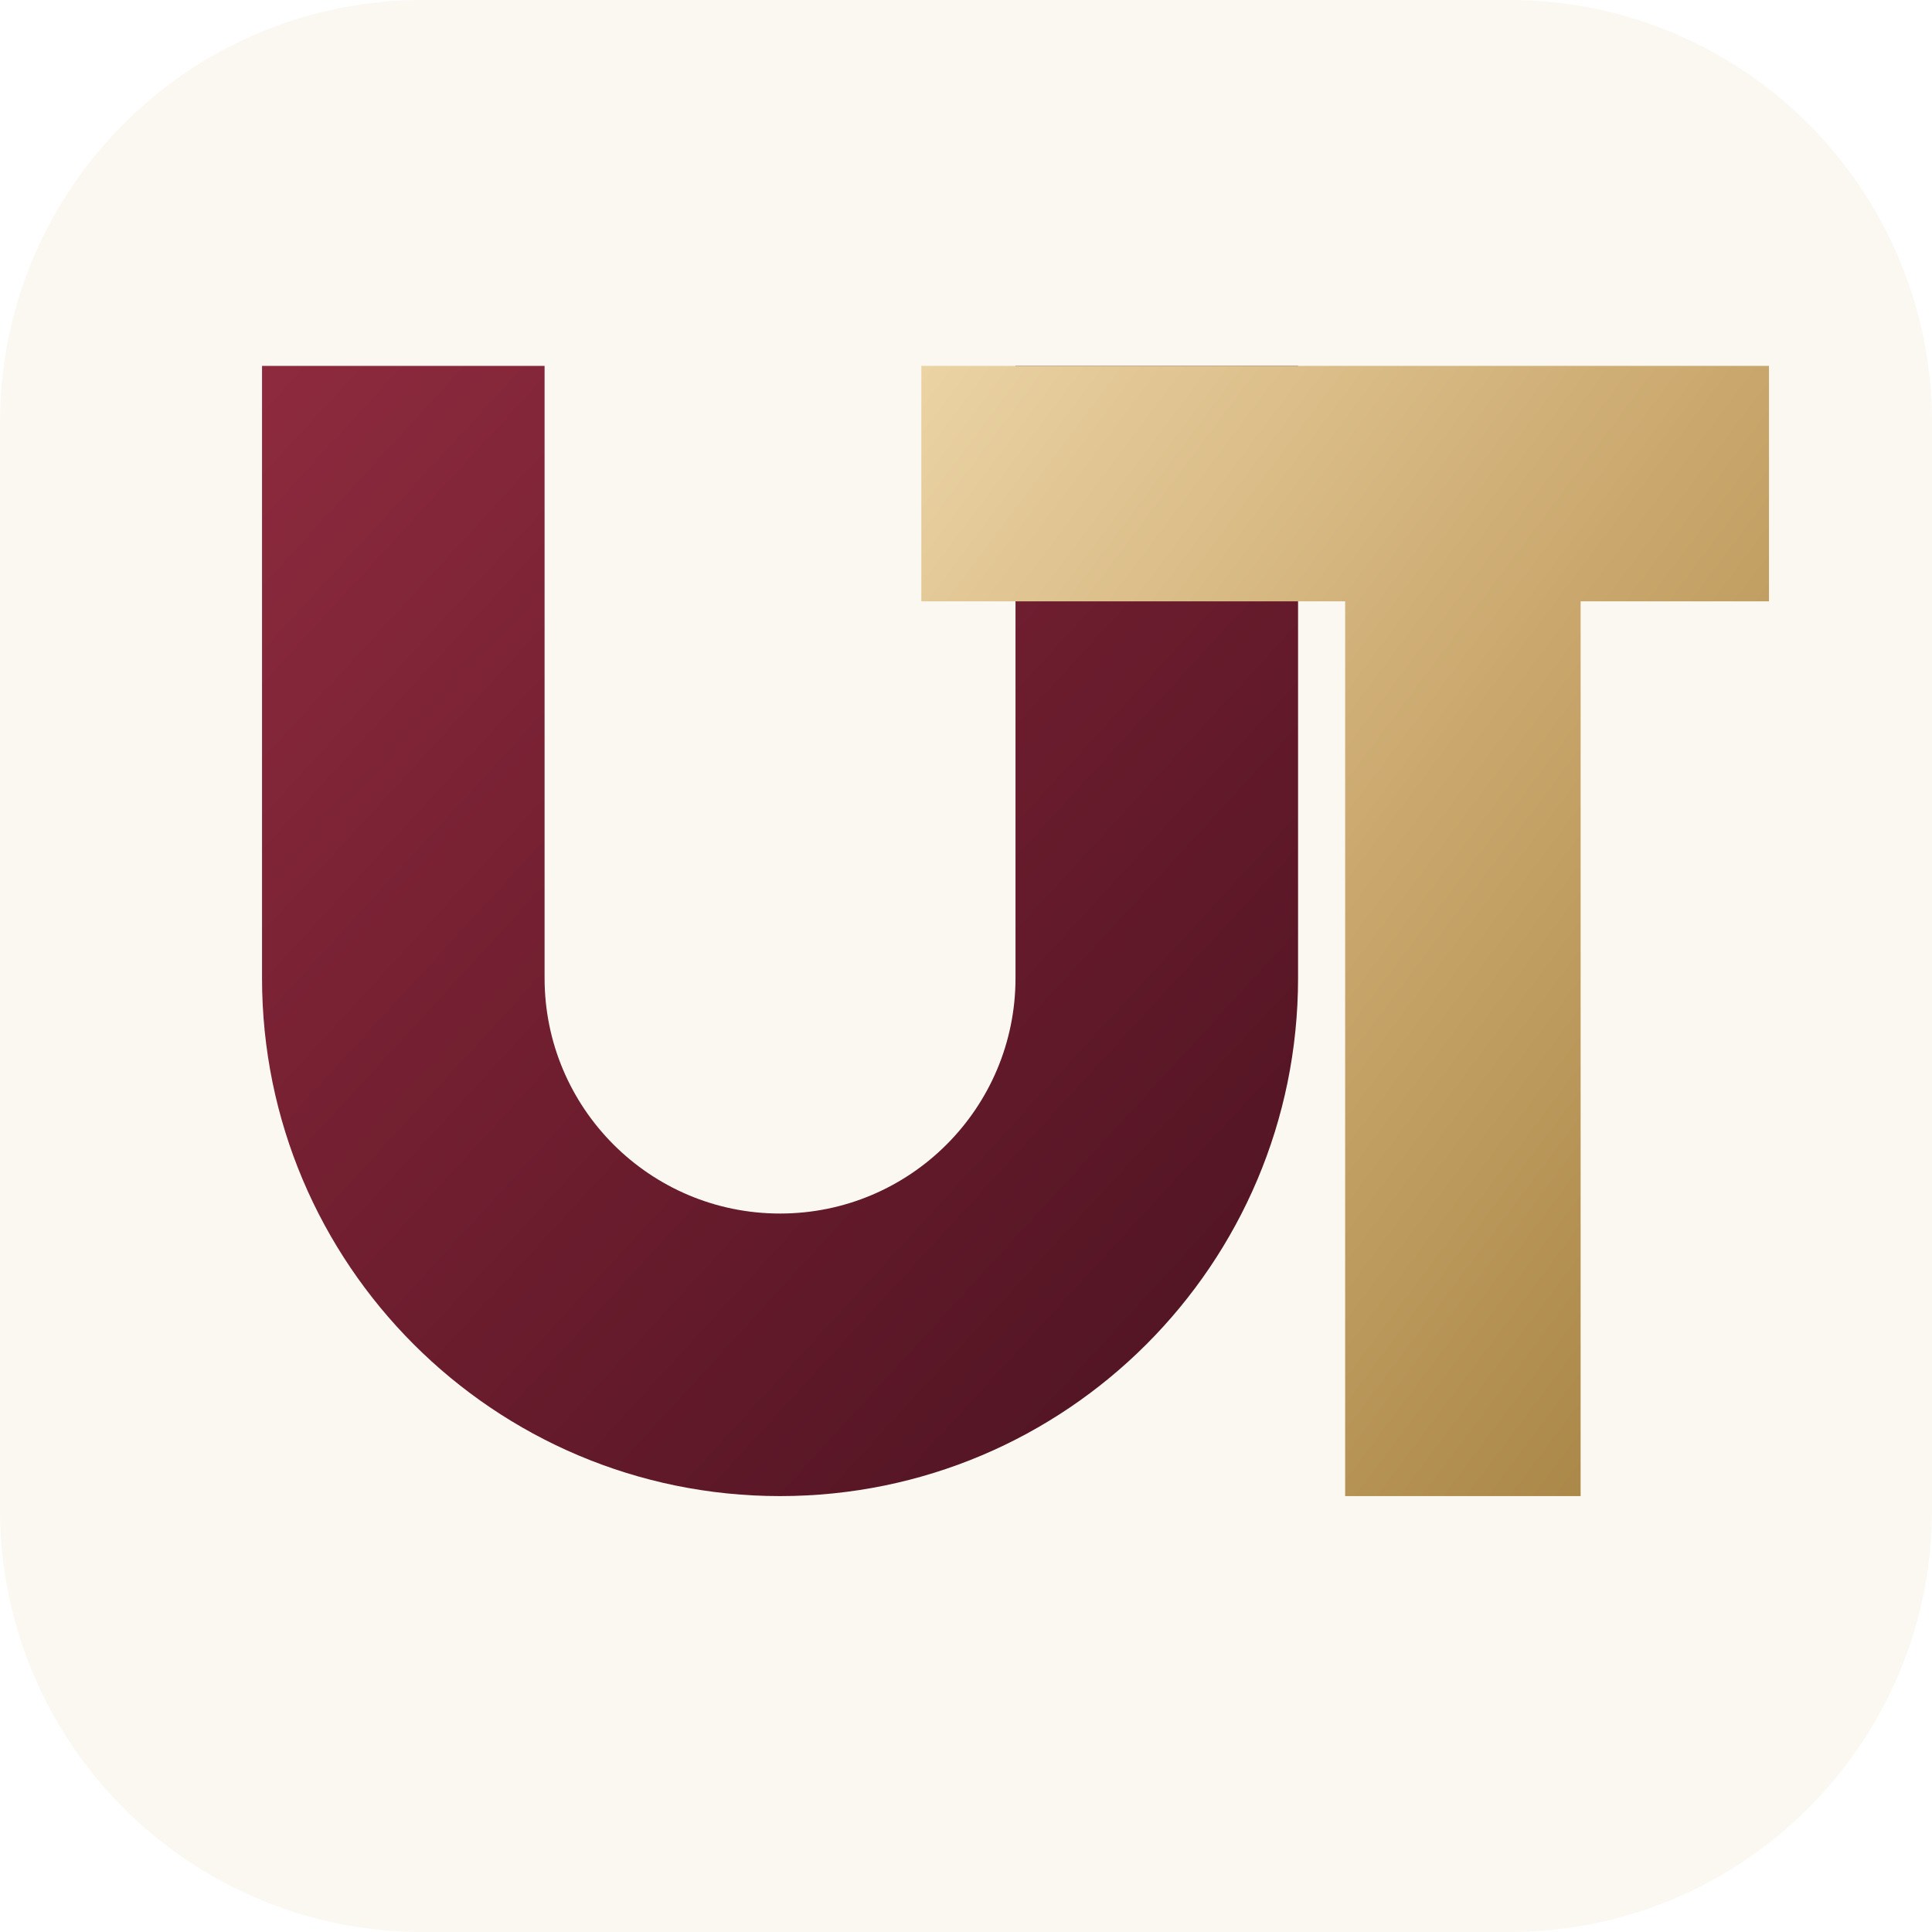
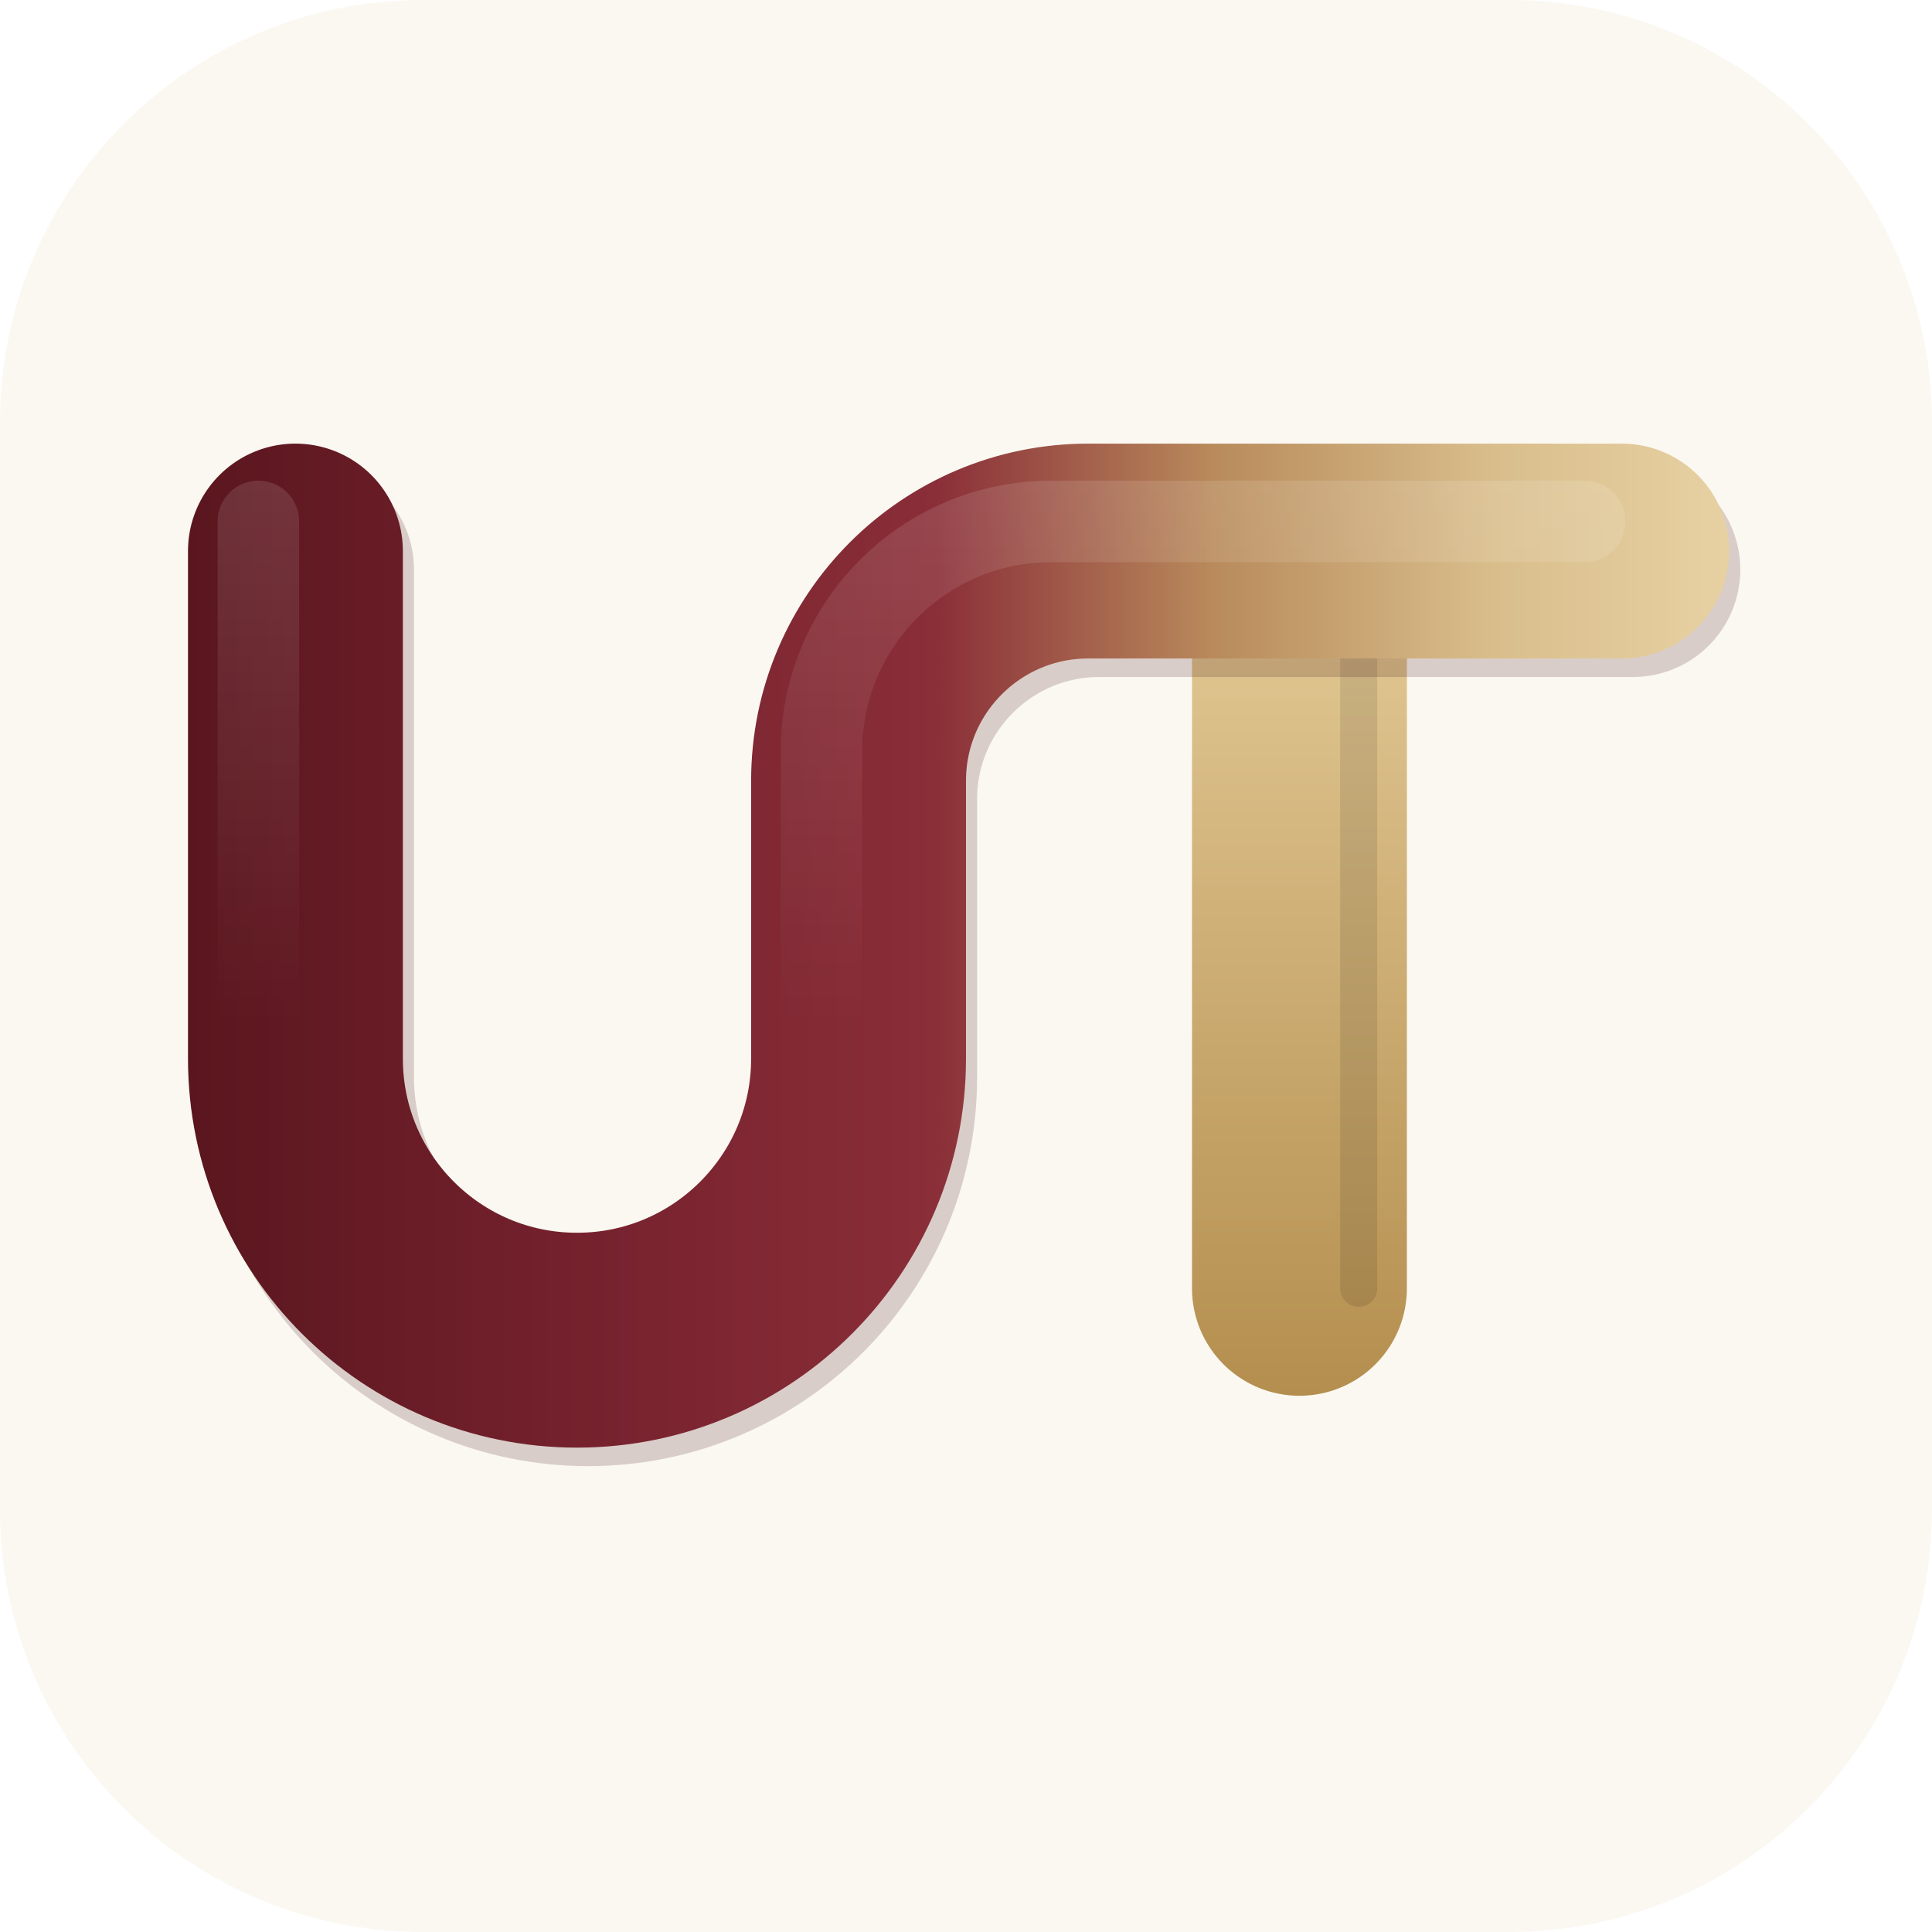
<svg xmlns="http://www.w3.org/2000/svg" viewBox="0 0 64 64">
-   <defs>
-     <linearGradient id="b" x1="0" y1="0" x2="1" y2="1">
-       <stop offset="0" stop-color="#8E2A3E" />
-       <stop offset=".5" stop-color="#6C1D2E" />
-       <stop offset="1" stop-color="#4A1220" />
-     </linearGradient>
-     <linearGradient id="g" x1="0" y1="0" x2="1" y2="1">
-       <stop offset="0" stop-color="#EBD3A4" />
-       <stop offset=".5" stop-color="#C9A66B" />
-       <stop offset="1" stop-color="#A2803F" />
-     </linearGradient>
-   </defs>
  <rect width="64" height="64" rx="14" fill="#FBF8F2" />
-   <g transform="translate(4 9) scale(.78)">
-     <path fill="url(#b)" d="M6 4H18V30A10 10 0 0 0 38 30V4H50V30A22 22 0 0 1 6 30Z" />
-     <path fill="url(#g)" d="M34 4H70V14H62V52H52V14H34Z" />
-   </g>
+   <svg x="5" y="9" width="54" height="46" viewBox="160 0 440 300" preserveAspectRatio="xMidYMid meet">
+     <defs>
+       <linearGradient id="ut" gradientUnits="userSpaceOnUse" x1="170" y1="0" x2="590" y2="0">
+         <stop offset="0" stop-color="#5A161E" />
+         <stop offset="0.3" stop-color="#7A2430" />
+         <stop offset="0.48" stop-color="#8A2E38" />
+         <stop offset="0.66" stop-color="#B98B5C" />
+         <stop offset="0.84" stop-color="#D9BE8C" />
+         <stop offset="1" stop-color="#E8D2A4" />
+       </linearGradient>
+       <linearGradient id="stem" gradientUnits="userSpaceOnUse" x1="0" y1="40" x2="0" y2="270">
+         <stop offset="0" stop-color="#E4CB97" />
+         <stop offset="1" stop-color="#B38D4D" />
+       </linearGradient>
+       <linearGradient id="shade" gradientUnits="userSpaceOnUse" x1="0" y1="0" x2="0" y2="290">
+         <stop offset="0" stop-color="#FFFFFF" stop-opacity="0.14" />
+         <stop offset="0.6" stop-color="#FFFFFF" stop-opacity="0" />
+       </linearGradient>
+     </defs>
+     <path d="M470 60V237" fill="none" stroke="url(#stem)" stroke-width="58" stroke-linecap="round" />
+     <path d="M470 60V237" fill="none" stroke="#000" stroke-opacity="0.10" stroke-width="10" stroke-linecap="round" transform="translate(16 0)" />
+     <path d="M199 38V175A76 76 0 0 0 351 175V100A62 62 0 0 1 413 38H557" fill="none" stroke="#3E0E14" stroke-opacity="0.18" stroke-width="58" stroke-linecap="round" stroke-linejoin="round" transform="translate(3 5)" />
+     <path d="M199 38V175A76 76 0 0 0 351 175V100A62 62 0 0 1 413 38H557" fill="none" stroke="url(#ut)" stroke-width="58" stroke-linecap="round" stroke-linejoin="round" />
+     <path d="M199 38V175A76 76 0 0 0 351 175V100A62 62 0 0 1 413 38H557" fill="none" stroke="url(#shade)" stroke-width="22" stroke-linecap="round" stroke-linejoin="round" transform="translate(-10 -8)" />
+   </svg>
</svg>
